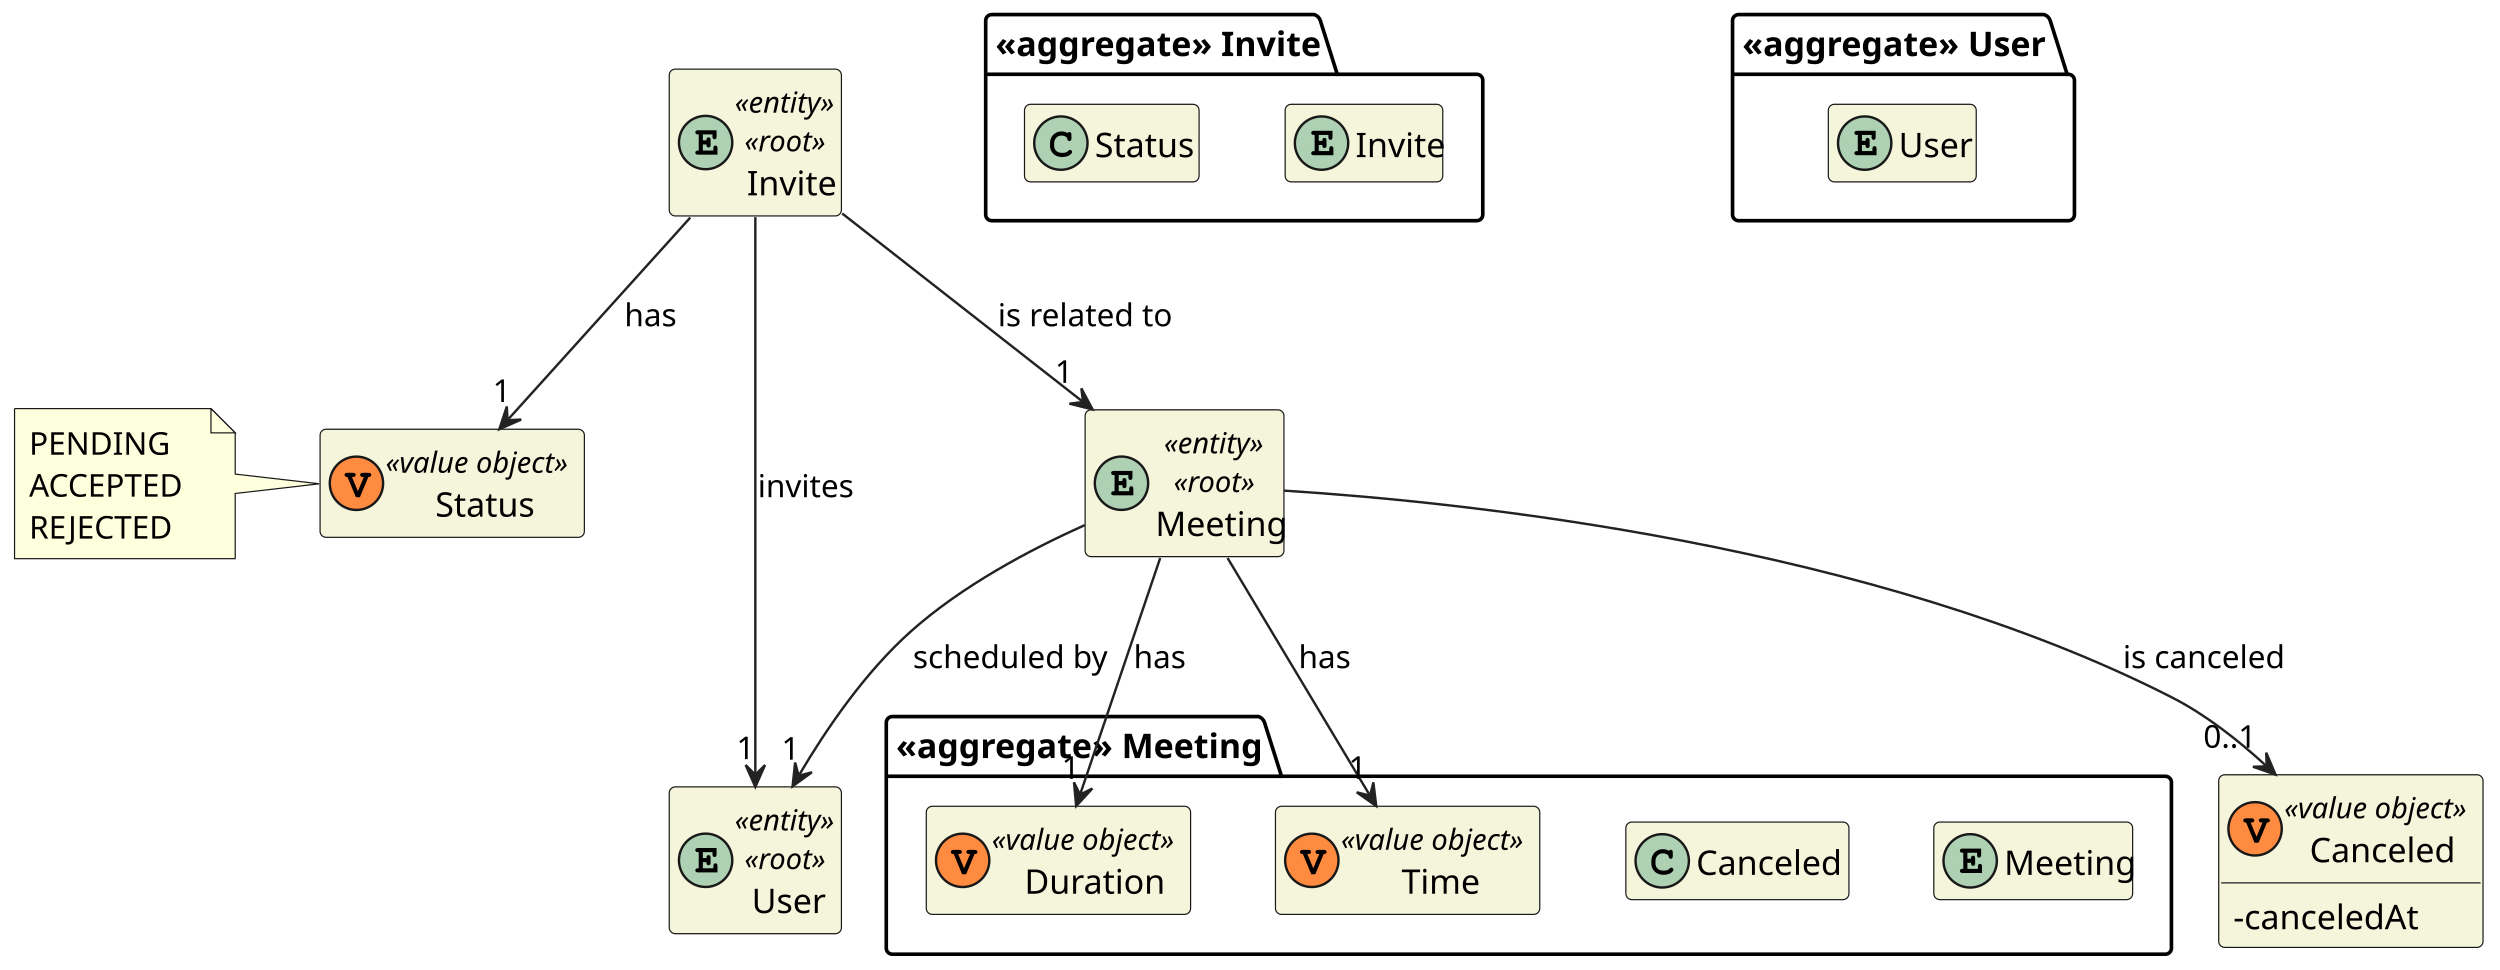
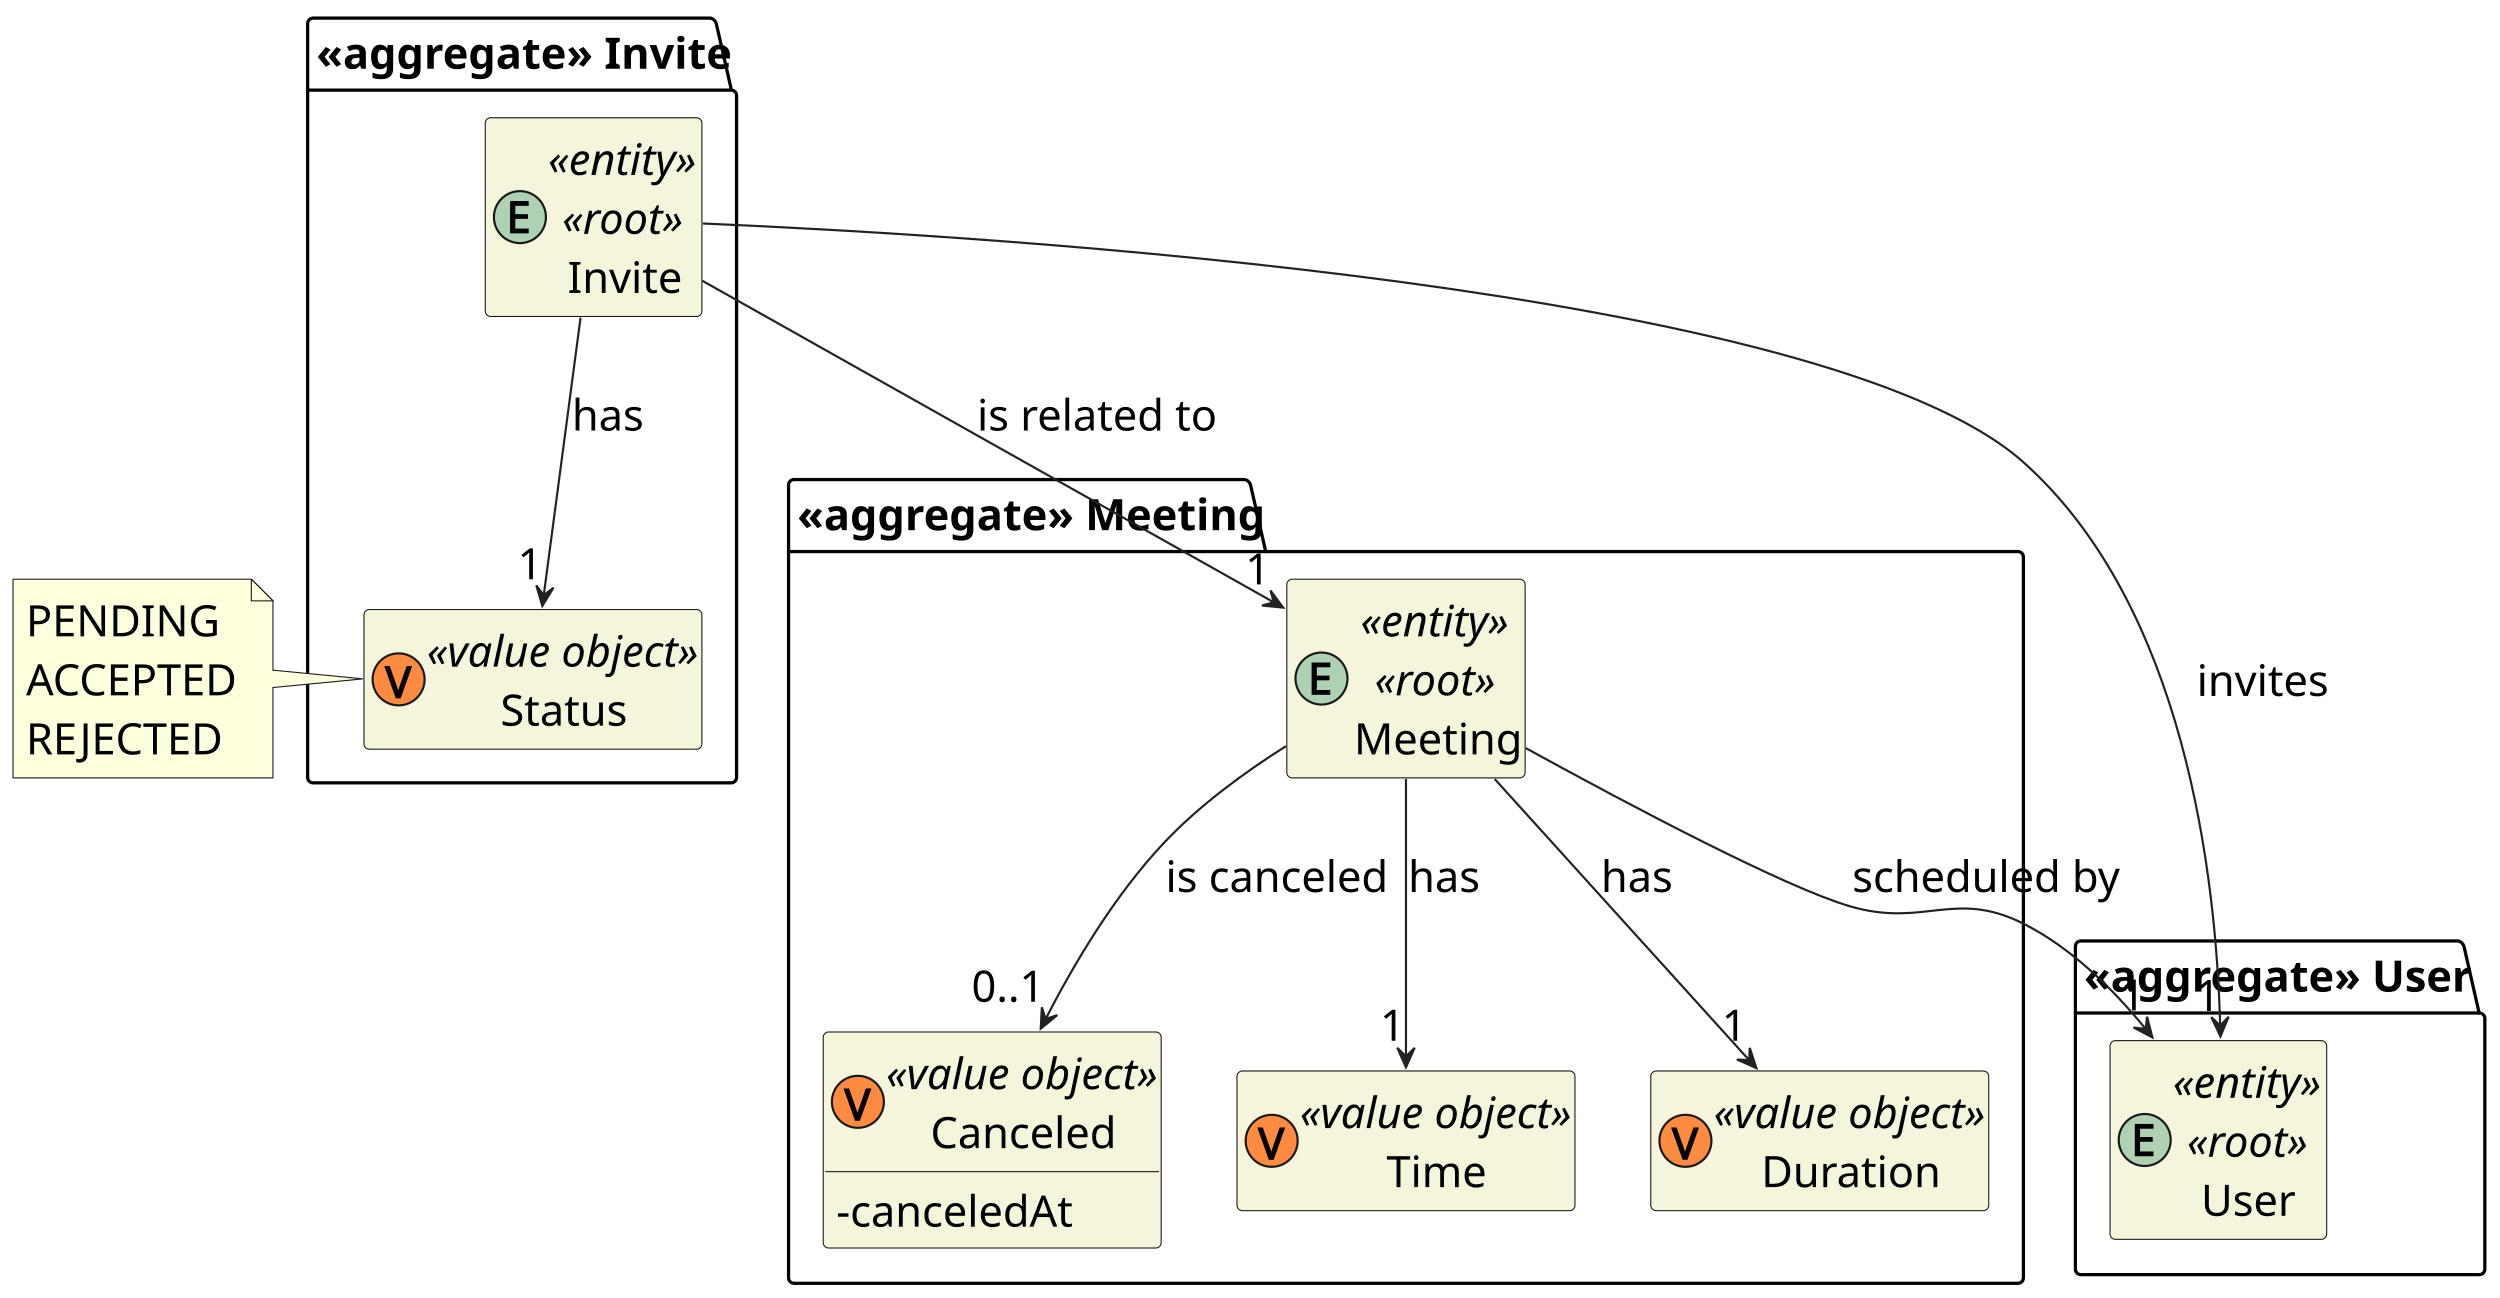
- <svg xmlns="http://www.w3.org/2000/svg" contentStyleType="text/css" height="400px" preserveAspectRatio="none" style="width:1031px;height:400px;background:#FFFFFF;" version="1.1" viewBox="0 0 1031 400" width="1031px" zoomAndPan="magnify">
+ <svg xmlns="http://www.w3.org/2000/svg" contentStyleType="text/css" height="599px" preserveAspectRatio="none" style="width:1154px;height:599px;background:#FFFFFF;" version="1.1" viewBox="0 0 1154 599" width="1154px" zoomAndPan="magnify">
  <defs />
  <g>
    <g id="cluster_&lt;&lt;aggregate&gt;&gt; Meeting">
-       <path d="M368,295.514 L519,295.514 A3.75,3.75 0 0 1 521.5,298.014 L528.5,320.135 L893,320.135 A2.5,2.5 0 0 1 895.5,322.635 L895.5,391.014 A2.5,2.5 0 0 1 893,393.514 L368,393.514 A2.5,2.5 0 0 1 365.5,391.014 L365.5,298.014 A2.5,2.5 0 0 1 368,295.514 " fill="none" style="stroke:#000000;stroke-width:1.5;" />
-       <line style="stroke:#000000;stroke-width:1.5;" x1="365.5" x2="528.5" y1="320.135" y2="320.135" />
-       <text fill="#000000" font-family="sans-serif" font-size="14" font-weight="bold" lengthAdjust="spacing" textLength="150" x="369.5" y="312.621">«aggregate» Meeting</text>
+       <path d="M366.5,221.36 L574.75,221.36 A3.75,3.75 0 0 1 577.25,223.86 L584.25,254.6 L931.5,254.6 A2.5,2.5 0 0 1 934,257.1 L934,589.86 A2.5,2.5 0 0 1 931.5,592.36 L366.5,592.36 A2.5,2.5 0 0 1 364,589.86 L364,223.86 A2.5,2.5 0 0 1 366.5,221.36 " fill="none" style="stroke:#000000;stroke-width:1.5;" />
+       <line style="stroke:#000000;stroke-width:1.5;" x1="364" x2="584.25" y1="254.6" y2="254.6" />
+       <text fill="#000000" font-family="sans-serif" font-size="20" font-weight="bold" lengthAdjust="spacing" textLength="207.25" x="368" y="244.74">«aggregate» Meeting</text>
    </g>
    <g id="cluster_&lt;&lt;aggregate&gt;&gt; Invite">
-       <path d="M409,6.014 L542,6.014 A3.75,3.75 0 0 1 544.5,8.514 L551.5,30.635 L609,30.635 A2.5,2.5 0 0 1 611.5,33.135 L611.5,88.514 A2.5,2.5 0 0 1 609,91.014 L409,91.014 A2.5,2.5 0 0 1 406.5,88.514 L406.5,8.514 A2.5,2.5 0 0 1 409,6.014 " fill="none" style="stroke:#000000;stroke-width:1.5;" />
-       <line style="stroke:#000000;stroke-width:1.5;" x1="406.5" x2="551.5" y1="30.635" y2="30.635" />
-       <text fill="#000000" font-family="sans-serif" font-size="14" font-weight="bold" lengthAdjust="spacing" textLength="132" x="410.5" y="23.121">«aggregate» Invite</text>
+       <path d="M144.5,8.36 L328.125,8.36 A3.75,3.75 0 0 1 330.625,10.86 L337.625,41.6 L337.5,41.6 A2.5,2.5 0 0 1 340,44.1 L340,358.86 A2.5,2.5 0 0 1 337.5,361.36 L144.5,361.36 A2.5,2.5 0 0 1 142,358.86 L142,10.86 A2.5,2.5 0 0 1 144.5,8.36 " fill="none" style="stroke:#000000;stroke-width:1.5;" />
+       <line style="stroke:#000000;stroke-width:1.5;" x1="142" x2="337.625" y1="41.6" y2="41.6" />
+       <text fill="#000000" font-family="sans-serif" font-size="20" font-weight="bold" lengthAdjust="spacing" textLength="182.625" x="146" y="31.74">«aggregate» Invite</text>
    </g>
    <g id="cluster_&lt;&lt;aggregate&gt;&gt; User">
-       <path d="M717,6.014 L843,6.014 A3.75,3.75 0 0 1 845.5,8.514 L852.5,30.635 L853,30.635 A2.5,2.5 0 0 1 855.5,33.135 L855.5,88.514 A2.5,2.5 0 0 1 853,91.014 L717,91.014 A2.5,2.5 0 0 1 714.5,88.514 L714.5,8.514 A2.5,2.5 0 0 1 717,6.014 " fill="none" style="stroke:#000000;stroke-width:1.5;" />
-       <line style="stroke:#000000;stroke-width:1.5;" x1="714.5" x2="852.5" y1="30.635" y2="30.635" />
-       <text fill="#000000" font-family="sans-serif" font-size="14" font-weight="bold" lengthAdjust="spacing" textLength="125" x="718.5" y="23.121">«aggregate» User</text>
+       <path d="M960.5,434.36 L1134.875,434.36 A3.75,3.75 0 0 1 1137.375,436.86 L1144.375,467.6 L1144.5,467.6 A2.5,2.5 0 0 1 1147,470.1 L1147,585.86 A2.5,2.5 0 0 1 1144.5,588.36 L960.5,588.36 A2.5,2.5 0 0 1 958,585.86 L958,436.86 A2.5,2.5 0 0 1 960.5,434.36 " fill="none" style="stroke:#000000;stroke-width:1.5;" />
+       <line style="stroke:#000000;stroke-width:1.5;" x1="958" x2="1144.375" y1="467.6" y2="467.6" />
+       <text fill="#000000" font-family="sans-serif" font-size="20" font-weight="bold" lengthAdjust="spacing" textLength="173.375" x="962" y="457.74">«aggregate» User</text>
    </g>
    <g id="elem_Meeting">
-       <rect codeLine="9" fill="#F5F5DC" height="32" id="Meeting" rx="2.5" ry="2.5" style="stroke:#181818;stroke-width:0.5;" width="82" x="797.5" y="339.014" />
-       <ellipse cx="812.5" cy="355.014" fill="#ADD1B2" rx="11" ry="11" style="stroke:#181818;stroke-width:1.0;" />
-       <path d="M811.359,355.81 L811.359,358.31 L815.688,358.31 L815.688,357.389 Q815.688,356.779 815.922,356.514 Q816.172,356.248 816.547,356.248 Q816.922,356.248 817.156,356.514 Q817.391,356.779 817.391,357.389 L817.391,360.014 L809.391,360.014 Q808.766,360.014 808.5,359.779 Q808.25,359.545 808.25,359.154 Q808.25,358.779 808.516,358.545 Q808.781,358.31 809.391,358.31 L809.656,358.31 L809.656,351.654 L809.391,351.654 Q808.766,351.654 808.5,351.42 Q808.25,351.185 808.25,350.795 Q808.25,350.42 808.5,350.185 Q808.766,349.951 809.391,349.951 L817.016,349.951 L817.016,352.545 Q817.016,353.154 816.781,353.42 Q816.562,353.67 816.172,353.67 Q815.797,353.67 815.562,353.42 Q815.328,353.154 815.328,352.545 L815.328,351.654 L811.359,351.654 L811.359,354.107 L812.844,354.107 Q812.844,353.451 812.969,353.264 Q813.234,352.857 813.703,352.857 Q814.078,352.857 814.312,353.123 Q814.547,353.373 814.547,353.982 L814.547,355.951 Q814.547,356.498 814.422,356.685 Q814.156,357.076 813.703,357.076 Q813.234,357.076 812.969,356.67 Q812.844,356.482 812.844,355.81 L811.359,355.81 Z " fill="#000000" />
-       <text fill="#000000" font-family="sans-serif" font-size="14" lengthAdjust="spacing" textLength="50" x="826.5" y="360.81">Meeting</text>
+       <rect codeLine="20" fill="#F5F5DC" height="91.72" id="Meeting" rx="2.5" ry="2.5" style="stroke:#181818;stroke-width:0.5;" width="110" x="594" y="267.36" />
+       <ellipse cx="610" cy="313.22" fill="#ADD1B2" rx="12" ry="12" style="stroke:#181818;stroke-width:1.0;" />
+       <path d="M614.047,320.72 L605.438,320.72 L605.438,305.814 L614.047,305.814 L614.047,308.017 L607.859,308.017 L607.859,311.861 L613.688,311.861 L613.688,314.033 L607.859,314.033 L607.859,318.517 L614.047,318.517 L614.047,320.72 Z " fill="#000000" />
+       <text fill="#000000" font-family="sans-serif" font-size="20" font-style="italic" lengthAdjust="spacing" textLength="70" x="628" y="293.74">«entity»</text>
+       <text fill="#000000" font-family="sans-serif" font-size="20" font-style="italic" lengthAdjust="spacing" textLength="57" x="634.5" y="320.98">«root»</text>
+       <text fill="#000000" font-family="sans-serif" font-size="20" lengthAdjust="spacing" textLength="76" x="625" y="348.22">Meeting</text>
    </g>
    <g id="elem_Canceled">
-       <rect codeLine="11" fill="#F5F5DC" height="32" id="Canceled" rx="2.5" ry="2.5" style="stroke:#181818;stroke-width:0.5;" width="92" x="670.5" y="339.014" />
-       <ellipse cx="685.5" cy="355.014" fill="#ADD1B2" rx="11" ry="11" style="stroke:#181818;stroke-width:1.0;" />
-       <path d="M688.266,350.889 Q688.422,350.67 688.609,350.56 Q688.797,350.451 689.016,350.451 Q689.391,350.451 689.625,350.717 Q689.859,350.967 689.859,351.576 L689.859,353.029 Q689.859,353.639 689.625,353.904 Q689.391,354.17 689.016,354.17 Q688.672,354.17 688.469,353.967 Q688.266,353.779 688.156,353.264 Q688.109,352.904 687.922,352.717 Q687.594,352.342 686.984,352.123 Q686.375,351.904 685.75,351.904 Q684.984,351.904 684.344,352.232 Q683.719,352.56 683.219,353.31 Q682.734,354.06 682.734,355.092 L682.734,356.185 Q682.734,357.42 683.625,358.248 Q684.516,359.06 686.109,359.06 Q687.047,359.06 687.703,358.81 Q688.094,358.654 688.516,358.217 Q688.781,357.951 688.922,357.873 Q689.078,357.795 689.281,357.795 Q689.609,357.795 689.859,358.06 Q690.125,358.31 690.125,358.654 Q690.125,358.998 689.781,359.404 Q689.281,359.982 688.484,360.31 Q687.406,360.764 686.109,360.764 Q684.594,360.764 683.391,360.139 Q682.406,359.639 681.719,358.576 Q681.031,357.498 681.031,356.217 L681.031,355.06 Q681.031,353.732 681.641,352.592 Q682.266,351.435 683.359,350.826 Q684.453,350.201 685.688,350.201 Q686.422,350.201 687.062,350.373 Q687.719,350.529 688.266,350.889 Z " fill="#000000" />
-       <text fill="#000000" font-family="sans-serif" font-size="14" lengthAdjust="spacing" textLength="60" x="699.5" y="360.81">Canceled</text>
+       <rect codeLine="16" fill="#F5F5DC" height="99.72" id="Canceled" rx="2.5" ry="2.5" style="stroke:#181818;stroke-width:0.5;" width="156" x="380" y="476.36" />
+       <ellipse cx="396" cy="508.6" fill="#FF8B40" rx="12" ry="12" style="stroke:#181818;stroke-width:1.0;" />
+       <path d="M402.25,502.444 L396.938,517.35 L394.688,517.35 L389.375,502.444 L391.906,502.444 L395.203,511.803 Q395.422,512.397 395.578,512.944 Q395.75,513.491 395.875,513.991 Q396.016,514.475 395.812,514.522 Q395.594,514.491 395.734,513.975 Q395.875,513.459 396.047,512.928 Q396.219,512.381 396.422,511.772 L399.688,502.444 L402.25,502.444 Z " fill="#000000" />
+       <text fill="#000000" font-family="sans-serif" font-size="20" font-style="italic" lengthAdjust="spacing" textLength="126" x="409" y="502.74">«value object»</text>
+       <text fill="#000000" font-family="sans-serif" font-size="20" lengthAdjust="spacing" textLength="85" x="429.5" y="529.98">Canceled</text>
+       <line style="stroke:#181818;stroke-width:0.5;" x1="381" x2="535" y1="540.84" y2="540.84" />
+       <text fill="#000000" font-family="sans-serif" font-size="20" lengthAdjust="spacing" textLength="108" x="386" y="566.22">-canceledAt</text>
    </g>
    <g id="elem_Time">
-       <rect codeLine="12" fill="#F5F5DC" height="44.582" id="Time" rx="2.5" ry="2.5" style="stroke:#181818;stroke-width:0.5;" width="109" x="526" y="332.514" />
-       <ellipse cx="541" cy="354.805" fill="#FF8B40" rx="11" ry="11" style="stroke:#181818;stroke-width:1.0;" />
-       <path d="M541.594,358.07 L544.062,352.195 L543.672,352.195 Q543.062,352.195 542.797,351.961 Q542.531,351.727 542.531,351.336 Q542.531,350.961 542.797,350.727 Q543.062,350.492 543.672,350.492 L545.953,350.492 Q546.562,350.492 546.828,350.727 Q547.094,350.961 547.094,351.336 Q547.094,351.805 546.688,352.07 Q546.5,352.195 545.906,352.195 L542.422,360.555 L540.781,360.555 L537.297,352.195 Q536.703,352.195 536.516,352.07 Q536.109,351.805 536.109,351.336 Q536.109,350.961 536.375,350.727 Q536.641,350.492 537.25,350.492 L539.547,350.492 Q540.156,350.492 540.406,350.727 Q540.672,350.961 540.672,351.336 Q540.672,351.727 540.406,351.961 Q540.156,352.195 539.547,352.195 L539.141,352.195 L541.594,358.07 Z " fill="#000000" />
-       <text fill="#000000" font-family="sans-serif" font-size="12" font-style="italic" lengthAdjust="spacing" textLength="81" x="553" y="350.463">«value object»</text>
-       <text fill="#000000" font-family="sans-serif" font-size="14" lengthAdjust="spacing" textLength="31" x="578" y="368.582">Time</text>
+       <rect codeLine="12" fill="#F5F5DC" height="64.48" id="Time" rx="2.5" ry="2.5" style="stroke:#181818;stroke-width:0.5;" width="156" x="571" y="494.36" />
+       <ellipse cx="587" cy="526.6" fill="#FF8B40" rx="12" ry="12" style="stroke:#181818;stroke-width:1.0;" />
+       <path d="M593.25,520.444 L587.938,535.35 L585.688,535.35 L580.375,520.444 L582.906,520.444 L586.203,529.803 Q586.422,530.397 586.578,530.944 Q586.75,531.491 586.875,531.991 Q587.016,532.475 586.812,532.522 Q586.594,532.491 586.734,531.975 Q586.875,531.459 587.047,530.928 Q587.219,530.381 587.422,529.772 L590.688,520.444 L593.25,520.444 Z " fill="#000000" />
+       <text fill="#000000" font-family="sans-serif" font-size="20" font-style="italic" lengthAdjust="spacing" textLength="126" x="600" y="520.74">«value object»</text>
+       <text fill="#000000" font-family="sans-serif" font-size="20" lengthAdjust="spacing" textLength="46" x="640" y="547.98">Time</text>
    </g>
    <g id="elem_Duration">
-       <rect codeLine="13" fill="#F5F5DC" height="44.582" id="Duration" rx="2.5" ry="2.5" style="stroke:#181818;stroke-width:0.5;" width="109" x="382" y="332.514" />
-       <ellipse cx="397" cy="354.805" fill="#FF8B40" rx="11" ry="11" style="stroke:#181818;stroke-width:1.0;" />
-       <path d="M397.594,358.07 L400.062,352.195 L399.672,352.195 Q399.062,352.195 398.797,351.961 Q398.531,351.727 398.531,351.336 Q398.531,350.961 398.797,350.727 Q399.062,350.492 399.672,350.492 L401.953,350.492 Q402.562,350.492 402.828,350.727 Q403.094,350.961 403.094,351.336 Q403.094,351.805 402.688,352.07 Q402.5,352.195 401.906,352.195 L398.422,360.555 L396.781,360.555 L393.297,352.195 Q392.703,352.195 392.516,352.07 Q392.109,351.805 392.109,351.336 Q392.109,350.961 392.375,350.727 Q392.641,350.492 393.25,350.492 L395.547,350.492 Q396.156,350.492 396.406,350.727 Q396.672,350.961 396.672,351.336 Q396.672,351.727 396.406,351.961 Q396.156,352.195 395.547,352.195 L395.141,352.195 L397.594,358.07 Z " fill="#000000" />
-       <text fill="#000000" font-family="sans-serif" font-size="12" font-style="italic" lengthAdjust="spacing" textLength="81" x="409" y="350.463">«value object»</text>
-       <text fill="#000000" font-family="sans-serif" font-size="14" lengthAdjust="spacing" textLength="54" x="422.5" y="368.582">Duration</text>
+       <rect codeLine="13" fill="#F5F5DC" height="64.48" id="Duration" rx="2.5" ry="2.5" style="stroke:#181818;stroke-width:0.5;" width="156" x="762" y="494.36" />
+       <ellipse cx="778" cy="526.6" fill="#FF8B40" rx="12" ry="12" style="stroke:#181818;stroke-width:1.0;" />
+       <path d="M784.25,520.444 L778.938,535.35 L776.688,535.35 L771.375,520.444 L773.906,520.444 L777.203,529.803 Q777.422,530.397 777.578,530.944 Q777.75,531.491 777.875,531.991 Q778.016,532.475 777.812,532.522 Q777.594,532.491 777.734,531.975 Q777.875,531.459 778.047,530.928 Q778.219,530.381 778.422,529.772 L781.688,520.444 L784.25,520.444 Z " fill="#000000" />
+       <text fill="#000000" font-family="sans-serif" font-size="20" font-style="italic" lengthAdjust="spacing" textLength="126" x="791" y="520.74">«value object»</text>
+       <text fill="#000000" font-family="sans-serif" font-size="20" lengthAdjust="spacing" textLength="82" x="813" y="547.98">Duration</text>
    </g>
    <g id="elem_Invite">
-       <rect codeLine="25" fill="#F5F5DC" height="32" id="Invite" rx="2.5" ry="2.5" style="stroke:#181818;stroke-width:0.5;" width="65" x="530" y="43.014" />
-       <ellipse cx="545" cy="59.014" fill="#ADD1B2" rx="11" ry="11" style="stroke:#181818;stroke-width:1.0;" />
-       <path d="M543.859,59.81 L543.859,62.31 L548.188,62.31 L548.188,61.389 Q548.188,60.779 548.422,60.514 Q548.672,60.248 549.047,60.248 Q549.422,60.248 549.656,60.514 Q549.891,60.779 549.891,61.389 L549.891,64.014 L541.891,64.014 Q541.266,64.014 541,63.779 Q540.75,63.545 540.75,63.154 Q540.75,62.779 541.016,62.545 Q541.281,62.31 541.891,62.31 L542.156,62.31 L542.156,55.654 L541.891,55.654 Q541.266,55.654 541,55.42 Q540.75,55.185 540.75,54.795 Q540.75,54.42 541,54.185 Q541.266,53.951 541.891,53.951 L549.516,53.951 L549.516,56.545 Q549.516,57.154 549.281,57.42 Q549.062,57.67 548.672,57.67 Q548.297,57.67 548.062,57.42 Q547.828,57.154 547.828,56.545 L547.828,55.654 L543.859,55.654 L543.859,58.107 L545.344,58.107 Q545.344,57.451 545.469,57.264 Q545.734,56.857 546.203,56.857 Q546.578,56.857 546.812,57.123 Q547.047,57.373 547.047,57.982 L547.047,59.951 Q547.047,60.498 546.922,60.685 Q546.656,61.076 546.203,61.076 Q545.734,61.076 545.469,60.67 Q545.344,60.482 545.344,59.81 L543.859,59.81 Z " fill="#000000" />
-       <text fill="#000000" font-family="sans-serif" font-size="14" lengthAdjust="spacing" textLength="33" x="559" y="64.811">Invite</text>
+       <rect codeLine="38" fill="#F5F5DC" height="91.72" id="Invite" rx="2.5" ry="2.5" style="stroke:#181818;stroke-width:0.5;" width="100" x="224" y="54.36" />
+       <ellipse cx="240" cy="100.22" fill="#ADD1B2" rx="12" ry="12" style="stroke:#181818;stroke-width:1.0;" />
+       <path d="M244.047,107.72 L235.438,107.72 L235.438,92.814 L244.047,92.814 L244.047,95.017 L237.859,95.017 L237.859,98.861 L243.688,98.861 L243.688,101.032 L237.859,101.032 L237.859,105.517 L244.047,105.517 L244.047,107.72 Z " fill="#000000" />
+       <text fill="#000000" font-family="sans-serif" font-size="20" font-style="italic" lengthAdjust="spacing" textLength="70" x="253" y="80.74">«entity»</text>
+       <text fill="#000000" font-family="sans-serif" font-size="20" font-style="italic" lengthAdjust="spacing" textLength="57" x="259.5" y="107.98">«root»</text>
+       <text fill="#000000" font-family="sans-serif" font-size="20" lengthAdjust="spacing" textLength="52" x="262" y="135.22">Invite</text>
    </g>
    <g id="elem_Status">
-       <rect codeLine="27" fill="#F5F5DC" height="32" id="Status" rx="2.5" ry="2.5" style="stroke:#181818;stroke-width:0.5;" width="72" x="422.5" y="43.014" />
-       <ellipse cx="437.5" cy="59.014" fill="#ADD1B2" rx="11" ry="11" style="stroke:#181818;stroke-width:1.0;" />
-       <path d="M440.266,54.889 Q440.422,54.67 440.609,54.56 Q440.797,54.451 441.016,54.451 Q441.391,54.451 441.625,54.717 Q441.859,54.967 441.859,55.576 L441.859,57.029 Q441.859,57.639 441.625,57.904 Q441.391,58.17 441.016,58.17 Q440.672,58.17 440.469,57.967 Q440.266,57.779 440.156,57.264 Q440.109,56.904 439.922,56.717 Q439.594,56.342 438.984,56.123 Q438.375,55.904 437.75,55.904 Q436.984,55.904 436.344,56.232 Q435.719,56.56 435.219,57.31 Q434.734,58.06 434.734,59.092 L434.734,60.185 Q434.734,61.42 435.625,62.248 Q436.516,63.06 438.109,63.06 Q439.047,63.06 439.703,62.81 Q440.094,62.654 440.516,62.217 Q440.781,61.951 440.922,61.873 Q441.078,61.795 441.281,61.795 Q441.609,61.795 441.859,62.06 Q442.125,62.31 442.125,62.654 Q442.125,62.998 441.781,63.404 Q441.281,63.982 440.484,64.311 Q439.406,64.764 438.109,64.764 Q436.594,64.764 435.391,64.139 Q434.406,63.639 433.719,62.576 Q433.031,61.498 433.031,60.217 L433.031,59.06 Q433.031,57.732 433.641,56.592 Q434.266,55.435 435.359,54.826 Q436.453,54.201 437.688,54.201 Q438.422,54.201 439.062,54.373 Q439.719,54.529 440.266,54.889 Z " fill="#000000" />
-       <text fill="#000000" font-family="sans-serif" font-size="14" lengthAdjust="spacing" textLength="40" x="451.5" y="64.811">Status</text>
+       <rect codeLine="30" fill="#F5F5DC" height="64.48" id="Status" rx="2.5" ry="2.5" style="stroke:#181818;stroke-width:0.5;" width="156" x="168" y="281.36" />
+       <ellipse cx="184" cy="313.6" fill="#FF8B40" rx="12" ry="12" style="stroke:#181818;stroke-width:1.0;" />
+       <path d="M190.25,307.444 L184.938,322.35 L182.688,322.35 L177.375,307.444 L179.906,307.444 L183.203,316.803 Q183.422,317.397 183.578,317.944 Q183.75,318.491 183.875,318.991 Q184.016,319.475 183.812,319.522 Q183.594,319.491 183.734,318.975 Q183.875,318.459 184.047,317.928 Q184.219,317.381 184.422,316.772 L187.688,307.444 L190.25,307.444 Z " fill="#000000" />
+       <text fill="#000000" font-family="sans-serif" font-size="20" font-style="italic" lengthAdjust="spacing" textLength="126" x="197" y="307.74">«value object»</text>
+       <text fill="#000000" font-family="sans-serif" font-size="20" lengthAdjust="spacing" textLength="58" x="231" y="334.98">Status</text>
    </g>
    <g id="elem_User">
-       <rect codeLine="43" fill="#F5F5DC" height="32" id="User" rx="2.5" ry="2.5" style="stroke:#181818;stroke-width:0.5;" width="61" x="754" y="43.014" />
-       <ellipse cx="769" cy="59.014" fill="#ADD1B2" rx="11" ry="11" style="stroke:#181818;stroke-width:1.0;" />
-       <path d="M767.859,59.81 L767.859,62.31 L772.188,62.31 L772.188,61.389 Q772.188,60.779 772.422,60.514 Q772.672,60.248 773.047,60.248 Q773.422,60.248 773.656,60.514 Q773.891,60.779 773.891,61.389 L773.891,64.014 L765.891,64.014 Q765.266,64.014 765,63.779 Q764.75,63.545 764.75,63.154 Q764.75,62.779 765.016,62.545 Q765.281,62.31 765.891,62.31 L766.156,62.31 L766.156,55.654 L765.891,55.654 Q765.266,55.654 765,55.42 Q764.75,55.185 764.75,54.795 Q764.75,54.42 765,54.185 Q765.266,53.951 765.891,53.951 L773.516,53.951 L773.516,56.545 Q773.516,57.154 773.281,57.42 Q773.062,57.67 772.672,57.67 Q772.297,57.67 772.062,57.42 Q771.828,57.154 771.828,56.545 L771.828,55.654 L767.859,55.654 L767.859,58.107 L769.344,58.107 Q769.344,57.451 769.469,57.264 Q769.734,56.857 770.203,56.857 Q770.578,56.857 770.812,57.123 Q771.047,57.373 771.047,57.982 L771.047,59.951 Q771.047,60.498 770.922,60.685 Q770.656,61.076 770.203,61.076 Q769.734,61.076 769.469,60.67 Q769.344,60.482 769.344,59.81 L767.859,59.81 Z " fill="#000000" />
-       <text fill="#000000" font-family="sans-serif" font-size="14" lengthAdjust="spacing" textLength="29" x="783" y="64.811">User</text>
+       <rect codeLine="46" fill="#F5F5DC" height="91.72" id="User" rx="2.5" ry="2.5" style="stroke:#181818;stroke-width:0.5;" width="100" x="974" y="480.36" />
+       <ellipse cx="990" cy="526.22" fill="#ADD1B2" rx="12" ry="12" style="stroke:#181818;stroke-width:1.0;" />
+       <path d="M994.047,533.72 L985.438,533.72 L985.438,518.814 L994.047,518.814 L994.047,521.017 L987.859,521.017 L987.859,524.861 L993.688,524.861 L993.688,527.033 L987.859,527.033 L987.859,531.517 L994.047,531.517 L994.047,533.72 Z " fill="#000000" />
+       <text fill="#000000" font-family="sans-serif" font-size="20" font-style="italic" lengthAdjust="spacing" textLength="70" x="1003" y="506.74">«entity»</text>
+       <text fill="#000000" font-family="sans-serif" font-size="20" font-style="italic" lengthAdjust="spacing" textLength="57" x="1009.5" y="533.98">«root»</text>
+       <text fill="#000000" font-family="sans-serif" font-size="20" lengthAdjust="spacing" textLength="44" x="1016" y="561.22">User</text>
    </g>
-     <g id="elem_Canceled">
-       <rect codeLine="16" fill="#F5F5DC" height="71.203" id="Canceled" rx="2.5" ry="2.5" style="stroke:#181818;stroke-width:0.5;" width="109" x="915" y="319.514" />
-       <ellipse cx="930" cy="341.805" fill="#FF8B40" rx="11" ry="11" style="stroke:#181818;stroke-width:1.0;" />
-       <path d="M930.594,345.07 L933.062,339.195 L932.672,339.195 Q932.062,339.195 931.797,338.961 Q931.531,338.727 931.531,338.336 Q931.531,337.961 931.797,337.727 Q932.062,337.492 932.672,337.492 L934.953,337.492 Q935.562,337.492 935.828,337.727 Q936.094,337.961 936.094,338.336 Q936.094,338.805 935.688,339.07 Q935.5,339.195 934.906,339.195 L931.422,347.555 L929.781,347.555 L926.297,339.195 Q925.703,339.195 925.516,339.07 Q925.109,338.805 925.109,338.336 Q925.109,337.961 925.375,337.727 Q925.641,337.492 926.25,337.492 L928.547,337.492 Q929.156,337.492 929.406,337.727 Q929.672,337.961 929.672,338.336 Q929.672,338.727 929.406,338.961 Q929.156,339.195 928.547,339.195 L928.141,339.195 L930.594,345.07 Z " fill="#000000" />
-       <text fill="#000000" font-family="sans-serif" font-size="12" font-style="italic" lengthAdjust="spacing" textLength="81" x="942" y="337.463">«value object»</text>
-       <text fill="#000000" font-family="sans-serif" font-size="14" lengthAdjust="spacing" textLength="60" x="952.5" y="355.582">Canceled</text>
-       <line style="stroke:#181818;stroke-width:0.5;" x1="916" x2="1023" y1="364.096" y2="364.096" />
-       <text fill="#000000" font-family="sans-serif" font-size="14" lengthAdjust="spacing" textLength="75" x="921" y="383.203">-canceledAt</text>
-     </g>
-     <g id="elem_Meeting">
-       <rect codeLine="20" fill="#F5F5DC" height="60.543" id="Meeting" rx="2.5" ry="2.5" style="stroke:#181818;stroke-width:0.5;" width="82" x="447.5" y="169.014" />
-       <ellipse cx="462.5" cy="199.285" fill="#ADD1B2" rx="11" ry="11" style="stroke:#181818;stroke-width:1.0;" />
-       <path d="M461.359,200.082 L461.359,202.582 L465.688,202.582 L465.688,201.66 Q465.688,201.051 465.922,200.785 Q466.172,200.519 466.547,200.519 Q466.922,200.519 467.156,200.785 Q467.391,201.051 467.391,201.66 L467.391,204.285 L459.391,204.285 Q458.766,204.285 458.5,204.051 Q458.25,203.816 458.25,203.426 Q458.25,203.051 458.516,202.816 Q458.781,202.582 459.391,202.582 L459.656,202.582 L459.656,195.926 L459.391,195.926 Q458.766,195.926 458.5,195.691 Q458.25,195.457 458.25,195.066 Q458.25,194.691 458.5,194.457 Q458.766,194.223 459.391,194.223 L467.016,194.223 L467.016,196.816 Q467.016,197.426 466.781,197.691 Q466.562,197.941 466.172,197.941 Q465.797,197.941 465.562,197.691 Q465.328,197.426 465.328,196.816 L465.328,195.926 L461.359,195.926 L461.359,198.379 L462.844,198.379 Q462.844,197.723 462.969,197.535 Q463.234,197.129 463.703,197.129 Q464.078,197.129 464.312,197.394 Q464.547,197.644 464.547,198.254 L464.547,200.223 Q464.547,200.769 464.422,200.957 Q464.156,201.348 463.703,201.348 Q463.234,201.348 462.969,200.941 Q462.844,200.754 462.844,200.082 L461.359,200.082 Z " fill="#000000" />
-       <text fill="#000000" font-family="sans-serif" font-size="12" font-style="italic" lengthAdjust="spacing" textLength="43" x="480" y="186.963">«entity»</text>
-       <text fill="#000000" font-family="sans-serif" font-size="12" font-style="italic" lengthAdjust="spacing" textLength="35" x="484" y="202.924">«root»</text>
-       <text fill="#000000" font-family="sans-serif" font-size="14" lengthAdjust="spacing" textLength="50" x="476.5" y="221.043">Meeting</text>
-     </g>
-     <g id="elem_Status">
-       <rect codeLine="30" fill="#F5F5DC" height="44.582" id="Status" rx="2.5" ry="2.5" style="stroke:#181818;stroke-width:0.5;" width="109" x="132" y="177.014" />
-       <ellipse cx="147" cy="199.305" fill="#FF8B40" rx="11" ry="11" style="stroke:#181818;stroke-width:1.0;" />
-       <path d="M147.594,202.57 L150.062,196.695 L149.672,196.695 Q149.062,196.695 148.797,196.461 Q148.531,196.227 148.531,195.836 Q148.531,195.461 148.797,195.227 Q149.062,194.992 149.672,194.992 L151.953,194.992 Q152.562,194.992 152.828,195.227 Q153.094,195.461 153.094,195.836 Q153.094,196.305 152.688,196.57 Q152.5,196.695 151.906,196.695 L148.422,205.055 L146.781,205.055 L143.297,196.695 Q142.703,196.695 142.516,196.57 Q142.109,196.305 142.109,195.836 Q142.109,195.461 142.375,195.227 Q142.641,194.992 143.25,194.992 L145.547,194.992 Q146.156,194.992 146.406,195.227 Q146.672,195.461 146.672,195.836 Q146.672,196.227 146.406,196.461 Q146.156,196.695 145.547,196.695 L145.141,196.695 L147.594,202.57 Z " fill="#000000" />
-       <text fill="#000000" font-family="sans-serif" font-size="12" font-style="italic" lengthAdjust="spacing" textLength="81" x="159" y="194.963">«value object»</text>
-       <text fill="#000000" font-family="sans-serif" font-size="14" lengthAdjust="spacing" textLength="40" x="179.5" y="213.082">Status</text>
-     </g>
-     <g id="elem_GMN13">
-       <path d="M6,168.514 L6,230.387 A0,0 0 0 0 6,230.387 L97,230.387 A0,0 0 0 0 97,230.387 L97,203.514 L131.68,199.514 L97,195.514 L97,178.514 L87,168.514 L6,168.514 A0,0 0 0 0 6,168.514 " fill="#FEFFDD" style="stroke:#181818;stroke-width:0.5;" />
-       <path d="M87,168.514 L87,178.514 L97,178.514 L87,168.514 " fill="#FEFFDD" style="stroke:#181818;stroke-width:0.5;" />
-       <text fill="#000000" font-family="sans-serif" font-size="13" lengthAdjust="spacing" textLength="58" x="12" y="187.542">PENDING</text>
-       <text fill="#000000" font-family="sans-serif" font-size="13" lengthAdjust="spacing" textLength="70" x="12" y="204.833">ACCEPTED</text>
-       <text fill="#000000" font-family="sans-serif" font-size="13" lengthAdjust="spacing" textLength="67" x="12" y="222.124">REJECTED</text>
-     </g>
-     <g id="elem_Invite">
-       <rect codeLine="38" fill="#F5F5DC" height="60.543" id="Invite" rx="2.5" ry="2.5" style="stroke:#181818;stroke-width:0.5;" width="71" x="276" y="28.514" />
-       <ellipse cx="291" cy="58.785" fill="#ADD1B2" rx="11" ry="11" style="stroke:#181818;stroke-width:1.0;" />
-       <path d="M289.859,59.582 L289.859,62.082 L294.188,62.082 L294.188,61.16 Q294.188,60.551 294.422,60.285 Q294.672,60.02 295.047,60.02 Q295.422,60.02 295.656,60.285 Q295.891,60.551 295.891,61.16 L295.891,63.785 L287.891,63.785 Q287.266,63.785 287,63.551 Q286.75,63.316 286.75,62.926 Q286.75,62.551 287.016,62.316 Q287.281,62.082 287.891,62.082 L288.156,62.082 L288.156,55.426 L287.891,55.426 Q287.266,55.426 287,55.191 Q286.75,54.957 286.75,54.566 Q286.75,54.191 287,53.957 Q287.266,53.723 287.891,53.723 L295.516,53.723 L295.516,56.316 Q295.516,56.926 295.281,57.191 Q295.062,57.441 294.672,57.441 Q294.297,57.441 294.062,57.191 Q293.828,56.926 293.828,56.316 L293.828,55.426 L289.859,55.426 L289.859,57.879 L291.344,57.879 Q291.344,57.223 291.469,57.035 Q291.734,56.629 292.203,56.629 Q292.578,56.629 292.812,56.895 Q293.047,57.145 293.047,57.754 L293.047,59.723 Q293.047,60.27 292.922,60.457 Q292.656,60.848 292.203,60.848 Q291.734,60.848 291.469,60.441 Q291.344,60.254 291.344,59.582 L289.859,59.582 Z " fill="#000000" />
-       <text fill="#000000" font-family="sans-serif" font-size="12" font-style="italic" lengthAdjust="spacing" textLength="43" x="303" y="46.463">«entity»</text>
-       <text fill="#000000" font-family="sans-serif" font-size="12" font-style="italic" lengthAdjust="spacing" textLength="35" x="307" y="62.424">«root»</text>
-       <text fill="#000000" font-family="sans-serif" font-size="14" lengthAdjust="spacing" textLength="33" x="308" y="80.543">Invite</text>
-     </g>
-     <g id="elem_User">
-       <rect codeLine="46" fill="#F5F5DC" height="60.543" id="User" rx="2.5" ry="2.5" style="stroke:#181818;stroke-width:0.5;" width="71" x="276" y="324.514" />
-       <ellipse cx="291" cy="354.785" fill="#ADD1B2" rx="11" ry="11" style="stroke:#181818;stroke-width:1.0;" />
-       <path d="M289.859,355.582 L289.859,358.082 L294.188,358.082 L294.188,357.16 Q294.188,356.551 294.422,356.285 Q294.672,356.019 295.047,356.019 Q295.422,356.019 295.656,356.285 Q295.891,356.551 295.891,357.16 L295.891,359.785 L287.891,359.785 Q287.266,359.785 287,359.551 Q286.75,359.316 286.75,358.926 Q286.75,358.551 287.016,358.316 Q287.281,358.082 287.891,358.082 L288.156,358.082 L288.156,351.426 L287.891,351.426 Q287.266,351.426 287,351.191 Q286.75,350.957 286.75,350.566 Q286.75,350.191 287,349.957 Q287.266,349.723 287.891,349.723 L295.516,349.723 L295.516,352.316 Q295.516,352.926 295.281,353.191 Q295.062,353.441 294.672,353.441 Q294.297,353.441 294.062,353.191 Q293.828,352.926 293.828,352.316 L293.828,351.426 L289.859,351.426 L289.859,353.879 L291.344,353.879 Q291.344,353.223 291.469,353.035 Q291.734,352.629 292.203,352.629 Q292.578,352.629 292.812,352.894 Q293.047,353.144 293.047,353.754 L293.047,355.723 Q293.047,356.269 292.922,356.457 Q292.656,356.848 292.203,356.848 Q291.734,356.848 291.469,356.441 Q291.344,356.254 291.344,355.582 L289.859,355.582 Z " fill="#000000" />
-       <text fill="#000000" font-family="sans-serif" font-size="12" font-style="italic" lengthAdjust="spacing" textLength="43" x="303" y="342.463">«entity»</text>
-       <text fill="#000000" font-family="sans-serif" font-size="12" font-style="italic" lengthAdjust="spacing" textLength="35" x="307" y="358.424">«root»</text>
-       <text fill="#000000" font-family="sans-serif" font-size="14" lengthAdjust="spacing" textLength="29" x="310" y="376.543">User</text>
+     <g id="elem_GMN10">
+       <path d="M6,267.36 L6,359.08 A0,0 0 0 0 6,359.08 L126,359.08 A0,0 0 0 0 126,359.08 L126,317.36 L167.56,313.36 L126,309.36 L126,277.36 L116,267.36 L6,267.36 A0,0 0 0 0 6,267.36 " fill="#FEFFDD" style="stroke:#181818;stroke-width:0.5;" />
+       <path d="M116,267.36 L116,277.36 L126,277.36 L116,267.36 " fill="#FEFFDD" style="stroke:#181818;stroke-width:0.5;" />
+       <text fill="#000000" font-family="sans-serif" font-size="20" lengthAdjust="spacing" textLength="90" x="12" y="293.74">PENDING</text>
+       <text fill="#000000" font-family="sans-serif" font-size="20" lengthAdjust="spacing" textLength="99" x="12" y="320.98">ACCEPTED</text>
+       <text fill="#000000" font-family="sans-serif" font-size="20" lengthAdjust="spacing" textLength="89" x="12" y="348.22">REJECTED</text>
    </g>
    <g id="link_Invite_User">
-       <path codeLine="50" d="M311.5,89.554 C311.5,144.254 311.5,261.054 311.5,319.384 " fill="none" id="Invite-to-User" style="stroke:#222222;stroke-width:1.0;" />
-       <polygon fill="#222222" points="311.5,324.494,315.5,315.494,311.5,319.494,307.5,315.494,311.5,324.494" style="stroke:#222222;stroke-width:1.0;" />
-       <text fill="#000000" font-family="sans-serif" font-size="13" lengthAdjust="spacing" textLength="36" x="312.5" y="205.042">invites</text>
-       <text fill="#000000" font-family="sans-serif" font-size="13" lengthAdjust="spacing" textLength="7" x="303.734" y="313.068">1</text>
+       <path codeLine="50" d="M324.4,103.16 C462.67,109.12 843.64,132.65 934,213.36 C1008.49,279.89 1022.98,403.75 1024.84,473.73 " fill="none" id="Invite-to-User" style="stroke:#222222;stroke-width:1.0;" />
+       <polygon fill="#222222" points="1024.95,478.41,1028.743,469.321,1024.836,473.411,1020.745,469.504,1024.95,478.41" style="stroke:#222222;stroke-width:1.0;" />
+       <text fill="#000000" font-family="sans-serif" font-size="20" lengthAdjust="spacing" textLength="60" x="1014" y="321.24">invites</text>
+       <text fill="#000000" font-family="sans-serif" font-size="20" lengthAdjust="spacing" textLength="11" x="1013.401" y="466.654">1</text>
    </g>
    <g id="link_Invite_Meeting">
-       <path codeLine="51" d="M347.32,88.044 C376.03,110.504 416.38,142.074 446.59,165.714 " fill="none" id="Invite-to-Meeting" style="stroke:#222222;stroke-width:1.0;" />
-       <polygon fill="#222222" points="450.59,168.854,445.948,160.167,446.646,165.781,441.032,166.478,450.59,168.854" style="stroke:#222222;stroke-width:1.0;" />
-       <text fill="#000000" font-family="sans-serif" font-size="13" lengthAdjust="spacing" textLength="68" x="411.5" y="134.542">is related to</text>
-       <text fill="#000000" font-family="sans-serif" font-size="13" lengthAdjust="spacing" textLength="7" x="435.049" y="157.882">1</text>
+       <path codeLine="51" d="M324.19,129.6 C392.46,168.01 514.5,236.68 587.98,278.03 " fill="none" id="Invite-to-Meeting" style="stroke:#222222;stroke-width:1.0;" />
+       <polygon fill="#222222" points="592.31,280.46,586.436,272.555,587.955,278.004,582.506,279.523,592.31,280.46" style="stroke:#222222;stroke-width:1.0;" />
+       <text fill="#000000" font-family="sans-serif" font-size="20" lengthAdjust="spacing" textLength="109" x="451" y="198.74">is related to</text>
+       <text fill="#000000" font-family="sans-serif" font-size="20" lengthAdjust="spacing" textLength="11" x="574.831" y="269.763">1</text>
    </g>
    <g id="link_Invite_Status">
-       <path codeLine="52" d="M284.68,89.724 C262.31,114.524 230.75,149.484 209.5,173.024 " fill="none" id="Invite-to-Status" style="stroke:#222222;stroke-width:1.0;" />
-       <polygon fill="#222222" points="205.93,176.994,214.94,173.016,209.29,173.291,209.015,167.641,205.93,176.994" style="stroke:#222222;stroke-width:1.0;" />
-       <text fill="#000000" font-family="sans-serif" font-size="13" lengthAdjust="spacing" textLength="21" x="257.5" y="134.542">has</text>
-       <text fill="#000000" font-family="sans-serif" font-size="13" lengthAdjust="spacing" textLength="7" x="203.211" y="165.781">1</text>
+       <path codeLine="52" d="M267.99,146.62 C262.9,184.97 255.7,239.29 250.94,275.15 " fill="none" id="Invite-to-Status" style="stroke:#222222;stroke-width:1.0;" />
+       <polygon fill="#222222" points="250.34,279.68,255.488,271.284,250.997,274.723,247.557,270.232,250.34,279.68" style="stroke:#222222;stroke-width:1.0;" />
+       <text fill="#000000" font-family="sans-serif" font-size="20" lengthAdjust="spacing" textLength="33" x="264" y="198.74">has</text>
+       <text fill="#000000" font-family="sans-serif" font-size="20" lengthAdjust="spacing" textLength="11" x="238.898" y="267.402">1</text>
    </g>
    <g id="link_Meeting_User">
-       <path codeLine="54" d="M447.36,216.544 C424.51,226.804 396.53,241.714 375.5,260.514 C356.84,277.194 340.92,300.384 329.63,319.494 " fill="none" id="Meeting-to-User" style="stroke:#222222;stroke-width:1.0;" />
-       <polygon fill="#222222" points="326.86,324.264,334.833,318.482,329.367,319.938,327.911,314.471,326.86,324.264" style="stroke:#222222;stroke-width:1.0;" />
-       <text fill="#000000" font-family="sans-serif" font-size="13" lengthAdjust="spacing" textLength="77" x="376.5" y="275.542">scheduled by</text>
-       <text fill="#000000" font-family="sans-serif" font-size="13" lengthAdjust="spacing" textLength="7" x="322.306" y="313.274">1</text>
+       <path codeLine="54" d="M704.25,345.31 C754.09,372.68 824.03,409.59 854,418.36 C888.3,428.39 902.08,410.29 934,426.36 C956.28,437.58 975.71,456.81 990.75,475.35 " fill="none" id="Meeting-to-User" style="stroke:#222222;stroke-width:1.0;" />
+       <polygon fill="#222222" points="993.54,478.86,991.088,469.321,990.436,474.94,984.817,474.288,993.54,478.86" style="stroke:#222222;stroke-width:1.0;" />
+       <text fill="#000000" font-family="sans-serif" font-size="20" lengthAdjust="spacing" textLength="122" x="855" y="411.74">scheduled by</text>
+       <text fill="#000000" font-family="sans-serif" font-size="20" lengthAdjust="spacing" textLength="11" x="978.774" y="466.428">1</text>
    </g>
    <g id="link_Meeting_Canceled">
-       <path codeLine="55" d="M529.51,202.334 C605.63,207.174 772.22,224.684 895.5,287.514 C909.6,294.704 923.09,305.264 934.6,315.864 " fill="none" id="Meeting-to-Canceled" style="stroke:#222222;stroke-width:1.0;" />
-       <polygon fill="#222222" points="938.42,319.454,934.59,310.38,934.772,316.034,929.118,316.216,938.42,319.454" style="stroke:#222222;stroke-width:1.0;" />
-       <text fill="#000000" font-family="sans-serif" font-size="13" lengthAdjust="spacing" textLength="66" x="875.5" y="275.542">is canceled</text>
-       <text fill="#000000" font-family="sans-serif" font-size="13" lengthAdjust="spacing" textLength="22" x="908.662" y="308.366">0..1</text>
+       <path codeLine="55" d="M593.62,344.41 C574.22,356.66 553.25,372.04 537,389.36 C514.76,413.06 496.12,444.13 482.55,470.58 " fill="none" id="Meeting-to-Canceled" style="stroke:#222222;stroke-width:1.0;" />
+       <polygon fill="#222222" points="480.41,474.8,488.045,468.578,482.669,470.339,480.908,464.964,480.41,474.8" style="stroke:#222222;stroke-width:1.0;" />
+       <text fill="#000000" font-family="sans-serif" font-size="20" lengthAdjust="spacing" textLength="102" x="538" y="411.74">is canceled</text>
+       <text fill="#000000" font-family="sans-serif" font-size="20" lengthAdjust="spacing" textLength="32" x="448.464" y="462.4">0..1</text>
    </g>
    <g id="link_Meeting_Time">
-       <path codeLine="57" d="M506.24,230.114 C523.22,258.444 548.59,300.764 564.84,327.884 " fill="none" id="Meeting-to-Time" style="stroke:#222222;stroke-width:1.0;" />
-       <polygon fill="#222222" points="567.56,332.424,566.384,322.645,564.998,328.13,559.514,326.745,567.56,332.424" style="stroke:#222222;stroke-width:1.0;" />
-       <text fill="#000000" font-family="sans-serif" font-size="13" lengthAdjust="spacing" textLength="21" x="535.5" y="275.542">has</text>
-       <text fill="#000000" font-family="sans-serif" font-size="13" lengthAdjust="spacing" textLength="7" x="556.142" y="321.192">1</text>
+       <path codeLine="57" d="M649,359.62 C649,397.81 649,451.84 649,487.7 " fill="none" id="Meeting-to-Time" style="stroke:#222222;stroke-width:1.0;" />
+       <polygon fill="#222222" points="649,492.66,653,483.66,649,487.66,645,483.66,649,492.66" style="stroke:#222222;stroke-width:1.0;" />
+       <text fill="#000000" font-family="sans-serif" font-size="20" lengthAdjust="spacing" textLength="33" x="650" y="411.74">has</text>
+       <text fill="#000000" font-family="sans-serif" font-size="20" lengthAdjust="spacing" textLength="11" x="637.02" y="480.402">1</text>
    </g>
    <g id="link_Meeting_Duration">
-       <path codeLine="58" d="M478.47,230.114 C468.92,258.324 454.66,300.414 445.47,327.544 " fill="none" id="Meeting-to-Duration" style="stroke:#222222;stroke-width:1.0;" />
-       <polygon fill="#222222" points="443.81,332.424,450.484,325.181,445.413,327.688,442.906,322.616,443.81,332.424" style="stroke:#222222;stroke-width:1.0;" />
-       <text fill="#000000" font-family="sans-serif" font-size="13" lengthAdjust="spacing" textLength="21" x="467.5" y="275.542">has</text>
-       <text fill="#000000" font-family="sans-serif" font-size="13" lengthAdjust="spacing" textLength="7" x="437.834" y="321.192">1</text>
+       <path codeLine="58" d="M689.97,359.62 C725.12,398.45 775.07,453.64 807.51,489.47 " fill="none" id="Meeting-to-Duration" style="stroke:#222222;stroke-width:1.0;" />
+       <polygon fill="#222222" points="810.76,493.06,807.693,483.701,807.407,489.351,801.758,489.065,810.76,493.06" style="stroke:#222222;stroke-width:1.0;" />
+       <text fill="#000000" font-family="sans-serif" font-size="20" lengthAdjust="spacing" textLength="33" x="739" y="411.74">has</text>
+       <text fill="#000000" font-family="sans-serif" font-size="20" lengthAdjust="spacing" textLength="11" x="794.762" y="480.402">1</text>
    </g>
  </g>
</svg>
